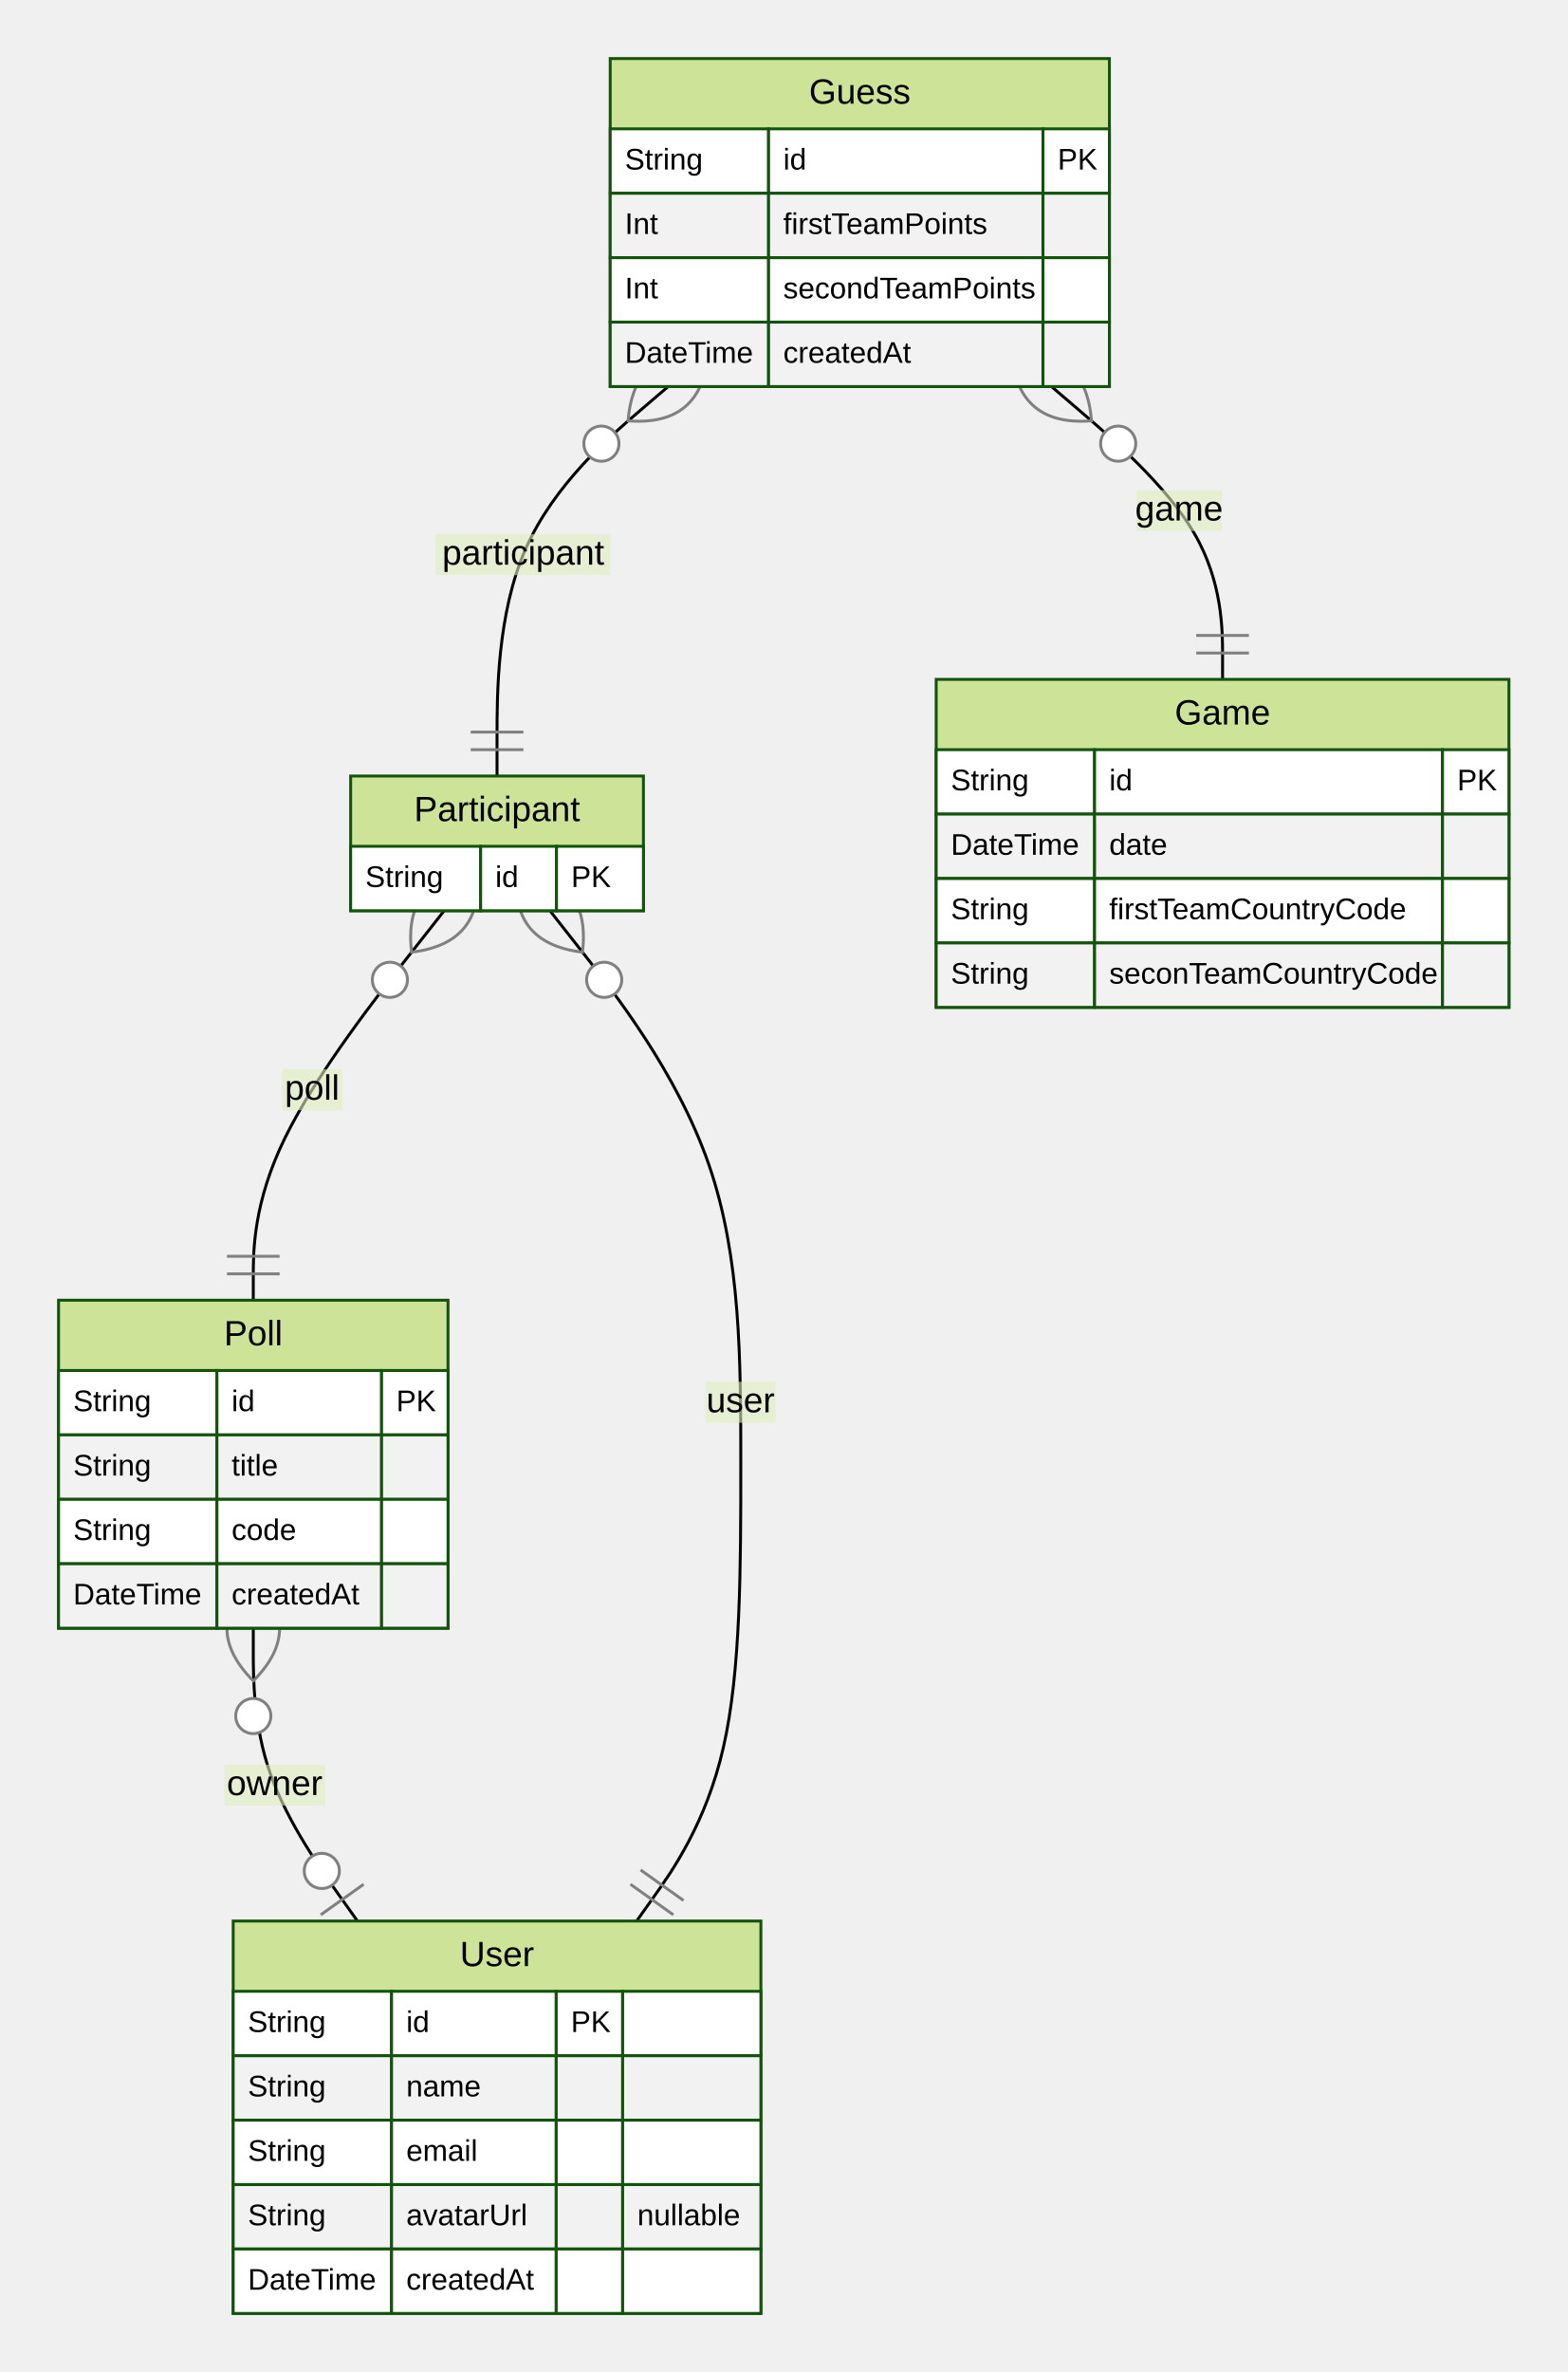
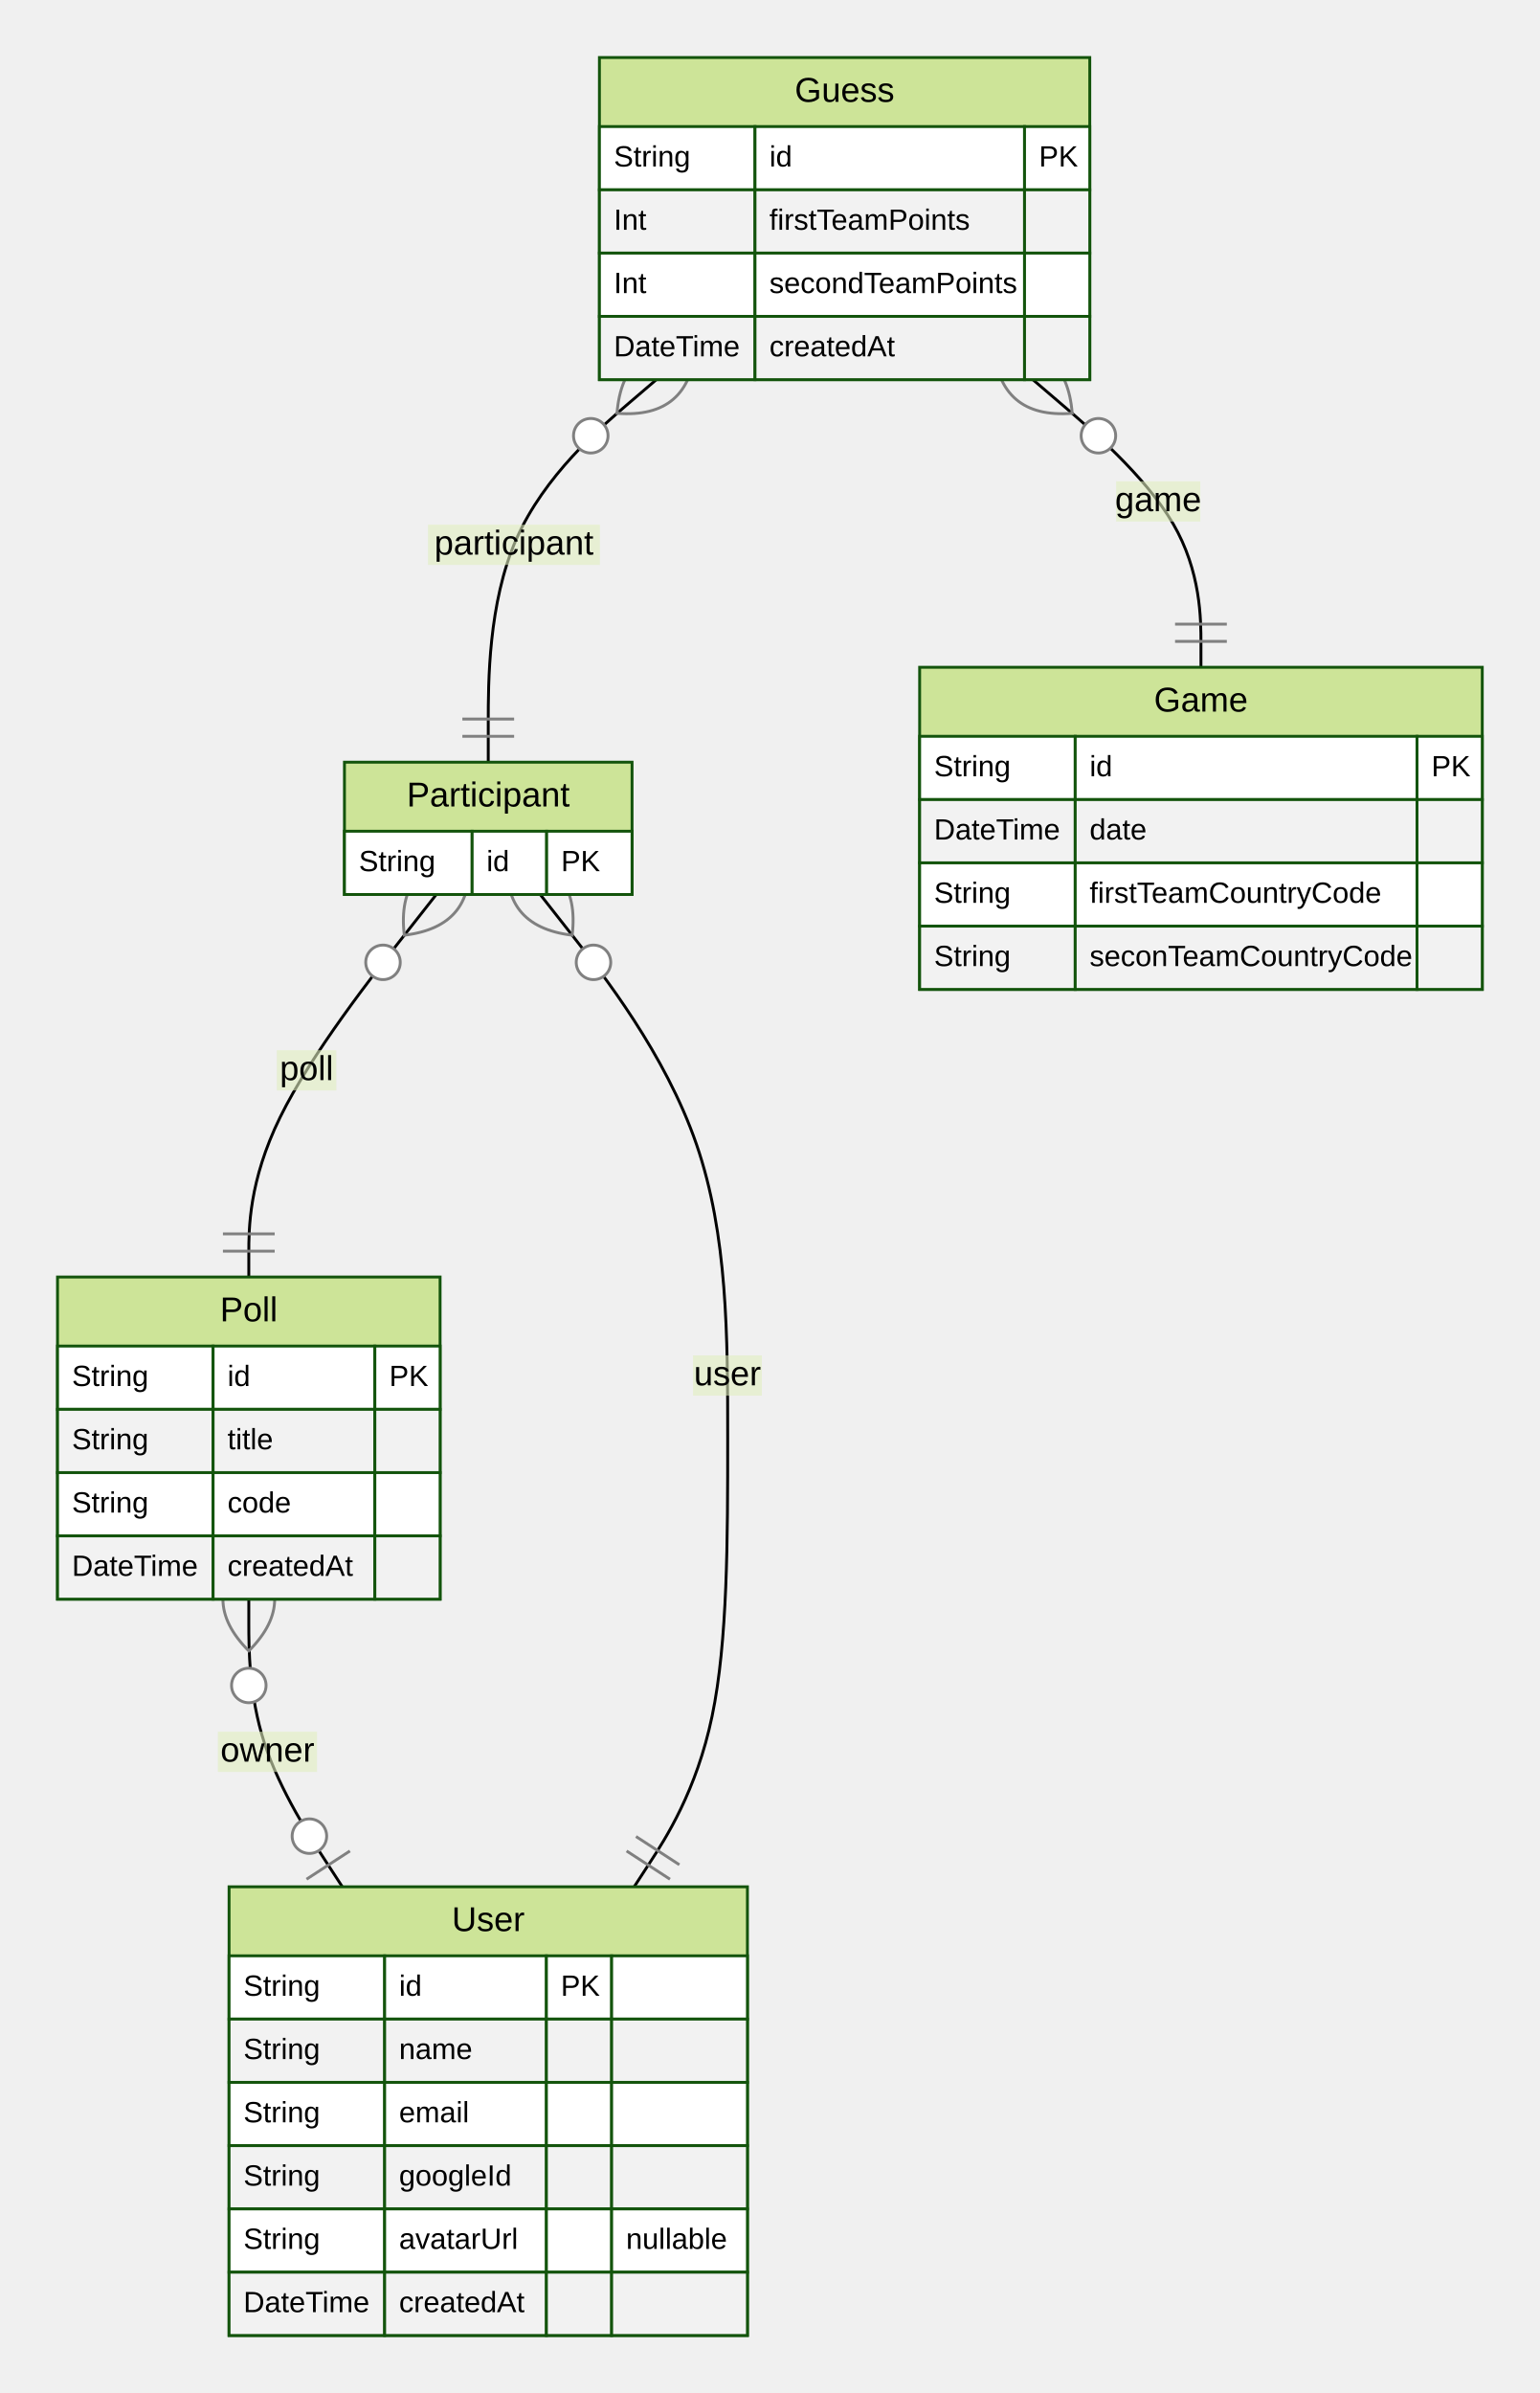
- <svg xmlns="http://www.w3.org/2000/svg" aria-labelledby="chart-title-mermaid-0 chart-desc-mermaid-0" role="img" viewBox="0 0 535.4 810" style="max-width: 535.4px; background-color: white;" width="100%" id="mermaid-0">
+ <svg xmlns="http://www.w3.org/2000/svg" aria-labelledby="chart-title-mermaid-0 chart-desc-mermaid-0" role="img" viewBox="0 0 535.4 832" style="max-width: 535.4px; background-color: white;" width="100%" id="mermaid-0">
  <style>#mermaid-0 {font-family:"trebuchet ms",verdana,arial,sans-serif;font-size:16px;fill:#000000;}#mermaid-0 .error-icon{fill:#552222;}#mermaid-0 .error-text{fill:#552222;stroke:#552222;}#mermaid-0 .edge-thickness-normal{stroke-width:2px;}#mermaid-0 .edge-thickness-thick{stroke-width:3.5px;}#mermaid-0 .edge-pattern-solid{stroke-dasharray:0;}#mermaid-0 .edge-pattern-dashed{stroke-dasharray:3;}#mermaid-0 .edge-pattern-dotted{stroke-dasharray:2;}#mermaid-0 .marker{fill:#000000;stroke:#000000;}#mermaid-0 .marker.cross{stroke:#000000;}#mermaid-0 svg{font-family:"trebuchet ms",verdana,arial,sans-serif;font-size:16px;}#mermaid-0 .entityBox{fill:#cde498;stroke:#13540c;}#mermaid-0 .attributeBoxOdd{fill:#ffffff;stroke:#13540c;}#mermaid-0 .attributeBoxEven{fill:#f2f2f2;stroke:#13540c;}#mermaid-0 .relationshipLabelBox{fill:hsl(78.158, 58.462%, 84.51%);opacity:0.7;background-color:hsl(78.158, 58.462%, 84.51%);}#mermaid-0 .relationshipLabelBox rect{opacity:0.5;}#mermaid-0 .relationshipLine{stroke:#000000;}#mermaid-0 :root{--mermaid-font-family:"trebuchet ms",verdana,arial,sans-serif;}</style>
  <g />
  <defs>
    <marker orient="auto" markerHeight="18" markerWidth="18" refY="9" refX="0" id="ONLY_ONE_START">
      <path d="M9,0 L9,18 M15,0 L15,18" fill="none" stroke="gray" />
    </marker>
  </defs>
  <defs>
    <marker orient="auto" markerHeight="18" markerWidth="18" refY="9" refX="18" id="ONLY_ONE_END">
      <path d="M3,0 L3,18 M9,0 L9,18" fill="none" stroke="gray" />
    </marker>
  </defs>
  <defs>
    <marker orient="auto" markerHeight="18" markerWidth="30" refY="9" refX="0" id="ZERO_OR_ONE_START">
      <circle r="6" cy="9" cx="21" fill="white" stroke="gray" />
      <path d="M9,0 L9,18" fill="none" stroke="gray" />
    </marker>
  </defs>
  <defs>
    <marker orient="auto" markerHeight="18" markerWidth="30" refY="9" refX="30" id="ZERO_OR_ONE_END">
      <circle r="6" cy="9" cx="9" fill="white" stroke="gray" />
      <path d="M21,0 L21,18" fill="none" stroke="gray" />
    </marker>
  </defs>
  <defs>
    <marker orient="auto" markerHeight="36" markerWidth="45" refY="18" refX="18" id="ONE_OR_MORE_START">
      <path d="M0,18 Q 18,0 36,18 Q 18,36 0,18 M42,9 L42,27" fill="none" stroke="gray" />
    </marker>
  </defs>
  <defs>
    <marker orient="auto" markerHeight="36" markerWidth="45" refY="18" refX="27" id="ONE_OR_MORE_END">
      <path d="M3,9 L3,27 M9,18 Q27,0 45,18 Q27,36 9,18" fill="none" stroke="gray" />
    </marker>
  </defs>
  <defs>
    <marker orient="auto" markerHeight="36" markerWidth="57" refY="18" refX="18" id="ZERO_OR_MORE_START">
      <circle r="6" cy="18" cx="48" fill="white" stroke="gray" />
      <path d="M0,18 Q18,0 36,18 Q18,36 0,18" fill="none" stroke="gray" />
    </marker>
  </defs>
  <defs>
    <marker orient="auto" markerHeight="36" markerWidth="57" refY="18" refX="39" id="ZERO_OR_MORE_END">
      <circle r="6" cy="18" cx="9" fill="white" stroke="gray" />
      <path d="M21,18 Q39,0 57,18 Q39,36 21,18" fill="none" stroke="gray" />
    </marker>
  </defs>
-   <path marker-start="url(#ZERO_OR_MORE_START)" marker-end="url(#ZERO_OR_ONE_END)" fill="none" stroke="gray" d="M86.513,556L86.513,564.333C86.513,572.667,86.513,589.333,92.443,606C98.373,622.667,110.233,639.333,116.163,647.667L122.093,656" class="er relationshipLine" />
-   <path marker-start="url(#ZERO_OR_MORE_START)" marker-end="url(#ONLY_ONE_END)" fill="none" stroke="gray" d="M187.835,311L198.7,324.833C209.565,338.667,231.296,366.333,242.161,397.833C253.026,429.333,253.026,464.667,253.026,500C253.026,535.333,253.026,570.667,247.096,596.667C241.167,622.667,229.307,639.333,223.377,647.667L217.447,656" class="er relationshipLine" />
+   <path marker-start="url(#ZERO_OR_MORE_START)" marker-end="url(#ZERO_OR_ONE_END)" fill="none" stroke="gray" d="M86.513,556L86.513,564.333C86.513,572.667,86.513,589.333,91.934,606C97.354,622.667,108.195,639.333,113.615,647.667L119.035,656" class="er relationshipLine" />
+   <path marker-start="url(#ZERO_OR_MORE_START)" marker-end="url(#ONLY_ONE_END)" fill="none" stroke="gray" d="M187.835,311L198.7,324.833C209.565,338.667,231.296,366.333,242.161,397.833C253.026,429.333,253.026,464.667,253.026,500C253.026,535.333,253.026,570.667,247.606,596.667C242.186,622.667,231.345,639.333,225.925,647.667L220.504,656" class="er relationshipLine" />
  <path marker-start="url(#ZERO_OR_MORE_START)" marker-end="url(#ONLY_ONE_END)" fill="none" stroke="gray" d="M151.705,311L140.839,324.833C129.974,338.667,108.244,366.333,97.378,388.5C86.513,410.667,86.513,427.333,86.513,435.667L86.513,444" class="er relationshipLine" />
  <path marker-start="url(#ZERO_OR_MORE_START)" marker-end="url(#ONLY_ONE_END)" fill="none" stroke="gray" d="M359.138,132L368.879,140.333C378.62,148.667,398.102,165.333,407.844,182C417.585,198.667,417.585,215.333,417.585,223.667L417.585,232" class="er relationshipLine" />
  <path marker-start="url(#ZERO_OR_MORE_START)" marker-end="url(#ONLY_ONE_END)" fill="none" stroke="gray" d="M228.217,132L218.476,140.333C208.734,148.667,189.252,165.333,179.511,187.5C169.77,209.667,169.77,237.333,169.77,251.167L169.77,265" class="er relationshipLine" />
  <g transform="translate(20,444 )" id="Poll">
    <rect height="112" width="133.026" y="0" x="0" stroke="gray" fill-opacity="100%" fill="honeydew" class="er entityBox" />
    <text transform="translate(66.51321,12)" style="font-family: &quot;trebuchet ms&quot;, verdana, arial, sans-serif;; font-size: 12px" text-anchor="middle" dominant-baseline="middle" y="0" x="0" id="entity-Poll" class="er entityLabel">Poll</text>
    <rect height="22" width="54.096" y="24" x="0" stroke="gray" fill-opacity="100%" fill="honeydew" class="er attributeBoxOdd" />
    <text transform="translate(5,35)" style="font-family: &quot;trebuchet ms&quot;, verdana, arial, sans-serif;; font-size: 10.2px" text-anchor="left" dominant-baseline="middle" y="0" x="0" id="entity-Poll-attr-1-type" class="er entityLabel">String</text>
    <rect height="22" width="56.243" y="24" x="54.096" stroke="gray" fill-opacity="100%" fill="honeydew" class="er attributeBoxOdd" />
    <text transform="translate(59.09555,35)" style="font-family: &quot;trebuchet ms&quot;, verdana, arial, sans-serif;; font-size: 10.2px" text-anchor="left" dominant-baseline="middle" y="0" x="0" id="entity-Poll-attr-1-name" class="er entityLabel">id</text>
    <rect height="22" width="22.688" y="24" x="110.339" stroke="gray" fill-opacity="100%" fill="honeydew" class="er attributeBoxOdd" />
    <text transform="translate(115.3387,35)" style="font-family: &quot;trebuchet ms&quot;, verdana, arial, sans-serif;; font-size: 10.2px" text-anchor="left" dominant-baseline="middle" y="0" x="0" id="entity-Poll-attr-1-key" class="er entityLabel">PK</text>
    <rect height="22" width="54.096" y="46" x="0" stroke="gray" fill-opacity="100%" fill="honeydew" class="er attributeBoxEven" />
    <text transform="translate(5,57)" style="font-family: &quot;trebuchet ms&quot;, verdana, arial, sans-serif;; font-size: 10.2px" text-anchor="left" dominant-baseline="middle" y="0" x="0" id="entity-Poll-attr-2-type" class="er entityLabel">String</text>
    <rect height="22" width="56.243" y="46" x="54.096" stroke="gray" fill-opacity="100%" fill="honeydew" class="er attributeBoxEven" />
    <text transform="translate(59.09555,57)" style="font-family: &quot;trebuchet ms&quot;, verdana, arial, sans-serif;; font-size: 10.2px" text-anchor="left" dominant-baseline="middle" y="0" x="0" id="entity-Poll-attr-2-name" class="er entityLabel">title</text>
    <rect height="22" width="22.688" y="46" x="110.339" stroke="gray" fill-opacity="100%" fill="honeydew" class="er attributeBoxEven" />
    <text transform="translate(115.3387,57)" style="font-family: &quot;trebuchet ms&quot;, verdana, arial, sans-serif;; font-size: 10.2px" text-anchor="left" dominant-baseline="middle" y="0" x="0" id="entity-Poll-attr-2-key" class="er entityLabel" />
    <rect height="22" width="54.096" y="68" x="0" stroke="gray" fill-opacity="100%" fill="honeydew" class="er attributeBoxOdd" />
    <text transform="translate(5,79)" style="font-family: &quot;trebuchet ms&quot;, verdana, arial, sans-serif;; font-size: 10.2px" text-anchor="left" dominant-baseline="middle" y="0" x="0" id="entity-Poll-attr-3-type" class="er entityLabel">String</text>
    <rect height="22" width="56.243" y="68" x="54.096" stroke="gray" fill-opacity="100%" fill="honeydew" class="er attributeBoxOdd" />
    <text transform="translate(59.09555,79)" style="font-family: &quot;trebuchet ms&quot;, verdana, arial, sans-serif;; font-size: 10.2px" text-anchor="left" dominant-baseline="middle" y="0" x="0" id="entity-Poll-attr-3-name" class="er entityLabel">code</text>
    <rect height="22" width="22.688" y="68" x="110.339" stroke="gray" fill-opacity="100%" fill="honeydew" class="er attributeBoxOdd" />
    <text transform="translate(115.3387,79)" style="font-family: &quot;trebuchet ms&quot;, verdana, arial, sans-serif;; font-size: 10.2px" text-anchor="left" dominant-baseline="middle" y="0" x="0" id="entity-Poll-attr-3-key" class="er entityLabel" />
    <rect height="22" width="54.096" y="90" x="0" stroke="gray" fill-opacity="100%" fill="honeydew" class="er attributeBoxEven" />
    <text transform="translate(5,101)" style="font-family: &quot;trebuchet ms&quot;, verdana, arial, sans-serif;; font-size: 10.2px" text-anchor="left" dominant-baseline="middle" y="0" x="0" id="entity-Poll-attr-4-type" class="er entityLabel">DateTime</text>
    <rect height="22" width="56.243" y="90" x="54.096" stroke="gray" fill-opacity="100%" fill="honeydew" class="er attributeBoxEven" />
    <text transform="translate(59.09555,101)" style="font-family: &quot;trebuchet ms&quot;, verdana, arial, sans-serif;; font-size: 10.2px" text-anchor="left" dominant-baseline="middle" y="0" x="0" id="entity-Poll-attr-4-name" class="er entityLabel">createdAt</text>
    <rect height="22" width="22.688" y="90" x="110.339" stroke="gray" fill-opacity="100%" fill="honeydew" class="er attributeBoxEven" />
    <text transform="translate(115.3387,101)" style="font-family: &quot;trebuchet ms&quot;, verdana, arial, sans-serif;; font-size: 10.2px" text-anchor="left" dominant-baseline="middle" y="0" x="0" id="entity-Poll-attr-4-key" class="er entityLabel" />
  </g>
  <g transform="translate(119.7698,265 )" id="Participant">
    <rect height="46" width="100" y="0" x="0" stroke="gray" fill-opacity="100%" fill="honeydew" class="er entityBox" />
    <text transform="translate(50,12)" style="font-family: &quot;trebuchet ms&quot;, verdana, arial, sans-serif;; font-size: 12px" text-anchor="middle" dominant-baseline="middle" y="0" x="0" id="entity-Participant" class="er entityLabel">Participant</text>
    <rect height="22" width="44.399" y="24" x="0" stroke="gray" fill-opacity="100%" fill="honeydew" class="er attributeBoxOdd" />
    <text transform="translate(5,35)" style="font-family: &quot;trebuchet ms&quot;, verdana, arial, sans-serif;; font-size: 10.2px" text-anchor="left" dominant-baseline="middle" y="0" x="0" id="entity-Participant-attr-1-type" class="er entityLabel">String</text>
    <rect height="22" width="25.911" y="24" x="44.399" stroke="gray" fill-opacity="100%" fill="honeydew" class="er attributeBoxOdd" />
    <text transform="translate(49.39862,35)" style="font-family: &quot;trebuchet ms&quot;, verdana, arial, sans-serif;; font-size: 10.2px" text-anchor="left" dominant-baseline="middle" y="0" x="0" id="entity-Participant-attr-1-name" class="er entityLabel">id</text>
    <rect height="22" width="29.69" y="24" x="70.31" stroke="gray" fill-opacity="100%" fill="honeydew" class="er attributeBoxOdd" />
    <text transform="translate(75.30976,35)" style="font-family: &quot;trebuchet ms&quot;, verdana, arial, sans-serif;; font-size: 10.2px" text-anchor="left" dominant-baseline="middle" y="0" x="0" id="entity-Participant-attr-1-key" class="er entityLabel">PK</text>
  </g>
  <g transform="translate(79.65034,656 )" id="User">
-     <rect height="134" width="180.239" y="0" x="0" stroke="gray" fill-opacity="100%" fill="honeydew" class="er entityBox" />
+     <rect height="156" width="180.239" y="0" x="0" stroke="gray" fill-opacity="100%" fill="honeydew" class="er entityBox" />
    <text transform="translate(90.11948,12)" style="font-family: &quot;trebuchet ms&quot;, verdana, arial, sans-serif;; font-size: 12px" text-anchor="middle" dominant-baseline="middle" y="0" x="0" id="entity-User" class="er entityLabel">User</text>
    <rect height="22" width="54.096" y="24" x="0" stroke="gray" fill-opacity="100%" fill="honeydew" class="er attributeBoxOdd" />
    <text transform="translate(5,35)" style="font-family: &quot;trebuchet ms&quot;, verdana, arial, sans-serif;; font-size: 10.2px" text-anchor="left" dominant-baseline="middle" y="0" x="0" id="entity-User-attr-1-type" class="er entityLabel">String</text>
    <rect height="22" width="56.243" y="24" x="54.096" stroke="gray" fill-opacity="100%" fill="honeydew" class="er attributeBoxOdd" />
    <text transform="translate(59.09555,35)" style="font-family: &quot;trebuchet ms&quot;, verdana, arial, sans-serif;; font-size: 10.2px" text-anchor="left" dominant-baseline="middle" y="0" x="0" id="entity-User-attr-1-name" class="er entityLabel">id</text>
    <rect height="22" width="22.688" y="24" x="110.339" stroke="gray" fill-opacity="100%" fill="honeydew" class="er attributeBoxOdd" />
    <text transform="translate(115.3387,35)" style="font-family: &quot;trebuchet ms&quot;, verdana, arial, sans-serif;; font-size: 10.2px" text-anchor="left" dominant-baseline="middle" y="0" x="0" id="entity-User-attr-1-key" class="er entityLabel">PK</text>
    <rect height="22" width="47.213" y="24" x="133.026" stroke="gray" fill-opacity="100%" fill="honeydew" class="er attributeBoxOdd" />
    <text transform="translate(138.0264,35)" style="font-family: &quot;trebuchet ms&quot;, verdana, arial, sans-serif;; font-size: 10.2px" text-anchor="left" dominant-baseline="middle" y="0" x="0" id="entity-User-attr-1-comment" class="er entityLabel" />
    <rect height="22" width="54.096" y="46" x="0" stroke="gray" fill-opacity="100%" fill="honeydew" class="er attributeBoxEven" />
    <text transform="translate(5,57)" style="font-family: &quot;trebuchet ms&quot;, verdana, arial, sans-serif;; font-size: 10.2px" text-anchor="left" dominant-baseline="middle" y="0" x="0" id="entity-User-attr-2-type" class="er entityLabel">String</text>
    <rect height="22" width="56.243" y="46" x="54.096" stroke="gray" fill-opacity="100%" fill="honeydew" class="er attributeBoxEven" />
    <text transform="translate(59.09555,57)" style="font-family: &quot;trebuchet ms&quot;, verdana, arial, sans-serif;; font-size: 10.2px" text-anchor="left" dominant-baseline="middle" y="0" x="0" id="entity-User-attr-2-name" class="er entityLabel">name</text>
    <rect height="22" width="22.688" y="46" x="110.339" stroke="gray" fill-opacity="100%" fill="honeydew" class="er attributeBoxEven" />
    <text transform="translate(115.3387,57)" style="font-family: &quot;trebuchet ms&quot;, verdana, arial, sans-serif;; font-size: 10.2px" text-anchor="left" dominant-baseline="middle" y="0" x="0" id="entity-User-attr-2-key" class="er entityLabel" />
    <rect height="22" width="47.213" y="46" x="133.026" stroke="gray" fill-opacity="100%" fill="honeydew" class="er attributeBoxEven" />
    <text transform="translate(138.0264,57)" style="font-family: &quot;trebuchet ms&quot;, verdana, arial, sans-serif;; font-size: 10.2px" text-anchor="left" dominant-baseline="middle" y="0" x="0" id="entity-User-attr-2-comment" class="er entityLabel" />
    <rect height="22" width="54.096" y="68" x="0" stroke="gray" fill-opacity="100%" fill="honeydew" class="er attributeBoxOdd" />
    <text transform="translate(5,79)" style="font-family: &quot;trebuchet ms&quot;, verdana, arial, sans-serif;; font-size: 10.2px" text-anchor="left" dominant-baseline="middle" y="0" x="0" id="entity-User-attr-3-type" class="er entityLabel">String</text>
    <rect height="22" width="56.243" y="68" x="54.096" stroke="gray" fill-opacity="100%" fill="honeydew" class="er attributeBoxOdd" />
    <text transform="translate(59.09555,79)" style="font-family: &quot;trebuchet ms&quot;, verdana, arial, sans-serif;; font-size: 10.2px" text-anchor="left" dominant-baseline="middle" y="0" x="0" id="entity-User-attr-3-name" class="er entityLabel">email</text>
    <rect height="22" width="22.688" y="68" x="110.339" stroke="gray" fill-opacity="100%" fill="honeydew" class="er attributeBoxOdd" />
    <text transform="translate(115.3387,79)" style="font-family: &quot;trebuchet ms&quot;, verdana, arial, sans-serif;; font-size: 10.2px" text-anchor="left" dominant-baseline="middle" y="0" x="0" id="entity-User-attr-3-key" class="er entityLabel" />
    <rect height="22" width="47.213" y="68" x="133.026" stroke="gray" fill-opacity="100%" fill="honeydew" class="er attributeBoxOdd" />
    <text transform="translate(138.0264,79)" style="font-family: &quot;trebuchet ms&quot;, verdana, arial, sans-serif;; font-size: 10.2px" text-anchor="left" dominant-baseline="middle" y="0" x="0" id="entity-User-attr-3-comment" class="er entityLabel" />
    <rect height="22" width="54.096" y="90" x="0" stroke="gray" fill-opacity="100%" fill="honeydew" class="er attributeBoxEven" />
    <text transform="translate(5,101)" style="font-family: &quot;trebuchet ms&quot;, verdana, arial, sans-serif;; font-size: 10.2px" text-anchor="left" dominant-baseline="middle" y="0" x="0" id="entity-User-attr-4-type" class="er entityLabel">String</text>
    <rect height="22" width="56.243" y="90" x="54.096" stroke="gray" fill-opacity="100%" fill="honeydew" class="er attributeBoxEven" />
-     <text transform="translate(59.09555,101)" style="font-family: &quot;trebuchet ms&quot;, verdana, arial, sans-serif;; font-size: 10.2px" text-anchor="left" dominant-baseline="middle" y="0" x="0" id="entity-User-attr-4-name" class="er entityLabel">avatarUrl</text>
+     <text transform="translate(59.09555,101)" style="font-family: &quot;trebuchet ms&quot;, verdana, arial, sans-serif;; font-size: 10.2px" text-anchor="left" dominant-baseline="middle" y="0" x="0" id="entity-User-attr-4-name" class="er entityLabel">googleId</text>
    <rect height="22" width="22.688" y="90" x="110.339" stroke="gray" fill-opacity="100%" fill="honeydew" class="er attributeBoxEven" />
    <text transform="translate(115.3387,101)" style="font-family: &quot;trebuchet ms&quot;, verdana, arial, sans-serif;; font-size: 10.2px" text-anchor="left" dominant-baseline="middle" y="0" x="0" id="entity-User-attr-4-key" class="er entityLabel" />
    <rect height="22" width="47.213" y="90" x="133.026" stroke="gray" fill-opacity="100%" fill="honeydew" class="er attributeBoxEven" />
-     <text transform="translate(138.0264,101)" style="font-family: &quot;trebuchet ms&quot;, verdana, arial, sans-serif;; font-size: 10.2px" text-anchor="left" dominant-baseline="middle" y="0" x="0" id="entity-User-attr-4-comment" class="er entityLabel">nullable</text>
+     <text transform="translate(138.0264,101)" style="font-family: &quot;trebuchet ms&quot;, verdana, arial, sans-serif;; font-size: 10.2px" text-anchor="left" dominant-baseline="middle" y="0" x="0" id="entity-User-attr-4-comment" class="er entityLabel" />
    <rect height="22" width="54.096" y="112" x="0" stroke="gray" fill-opacity="100%" fill="honeydew" class="er attributeBoxOdd" />
-     <text transform="translate(5,123)" style="font-family: &quot;trebuchet ms&quot;, verdana, arial, sans-serif;; font-size: 10.2px" text-anchor="left" dominant-baseline="middle" y="0" x="0" id="entity-User-attr-5-type" class="er entityLabel">DateTime</text>
+     <text transform="translate(5,123)" style="font-family: &quot;trebuchet ms&quot;, verdana, arial, sans-serif;; font-size: 10.2px" text-anchor="left" dominant-baseline="middle" y="0" x="0" id="entity-User-attr-5-type" class="er entityLabel">String</text>
    <rect height="22" width="56.243" y="112" x="54.096" stroke="gray" fill-opacity="100%" fill="honeydew" class="er attributeBoxOdd" />
-     <text transform="translate(59.09555,123)" style="font-family: &quot;trebuchet ms&quot;, verdana, arial, sans-serif;; font-size: 10.2px" text-anchor="left" dominant-baseline="middle" y="0" x="0" id="entity-User-attr-5-name" class="er entityLabel">createdAt</text>
+     <text transform="translate(59.09555,123)" style="font-family: &quot;trebuchet ms&quot;, verdana, arial, sans-serif;; font-size: 10.2px" text-anchor="left" dominant-baseline="middle" y="0" x="0" id="entity-User-attr-5-name" class="er entityLabel">avatarUrl</text>
    <rect height="22" width="22.688" y="112" x="110.339" stroke="gray" fill-opacity="100%" fill="honeydew" class="er attributeBoxOdd" />
    <text transform="translate(115.3387,123)" style="font-family: &quot;trebuchet ms&quot;, verdana, arial, sans-serif;; font-size: 10.2px" text-anchor="left" dominant-baseline="middle" y="0" x="0" id="entity-User-attr-5-key" class="er entityLabel" />
    <rect height="22" width="47.213" y="112" x="133.026" stroke="gray" fill-opacity="100%" fill="honeydew" class="er attributeBoxOdd" />
-     <text transform="translate(138.0264,123)" style="font-family: &quot;trebuchet ms&quot;, verdana, arial, sans-serif;; font-size: 10.2px" text-anchor="left" dominant-baseline="middle" y="0" x="0" id="entity-User-attr-5-comment" class="er entityLabel" />
+     <text transform="translate(138.0264,123)" style="font-family: &quot;trebuchet ms&quot;, verdana, arial, sans-serif;; font-size: 10.2px" text-anchor="left" dominant-baseline="middle" y="0" x="0" id="entity-User-attr-5-comment" class="er entityLabel">nullable</text>
+     <rect height="22" width="54.096" y="134" x="0" stroke="gray" fill-opacity="100%" fill="honeydew" class="er attributeBoxEven" />
+     <text transform="translate(5,145)" style="font-family: &quot;trebuchet ms&quot;, verdana, arial, sans-serif;; font-size: 10.2px" text-anchor="left" dominant-baseline="middle" y="0" x="0" id="entity-User-attr-6-type" class="er entityLabel">DateTime</text>
+     <rect height="22" width="56.243" y="134" x="54.096" stroke="gray" fill-opacity="100%" fill="honeydew" class="er attributeBoxEven" />
+     <text transform="translate(59.09555,145)" style="font-family: &quot;trebuchet ms&quot;, verdana, arial, sans-serif;; font-size: 10.2px" text-anchor="left" dominant-baseline="middle" y="0" x="0" id="entity-User-attr-6-name" class="er entityLabel">createdAt</text>
+     <rect height="22" width="22.688" y="134" x="110.339" stroke="gray" fill-opacity="100%" fill="honeydew" class="er attributeBoxEven" />
+     <text transform="translate(115.3387,145)" style="font-family: &quot;trebuchet ms&quot;, verdana, arial, sans-serif;; font-size: 10.2px" text-anchor="left" dominant-baseline="middle" y="0" x="0" id="entity-User-attr-6-key" class="er entityLabel" />
+     <rect height="22" width="47.213" y="134" x="133.026" stroke="gray" fill-opacity="100%" fill="honeydew" class="er attributeBoxEven" />
+     <text transform="translate(138.0264,145)" style="font-family: &quot;trebuchet ms&quot;, verdana, arial, sans-serif;; font-size: 10.2px" text-anchor="left" dominant-baseline="middle" y="0" x="0" id="entity-User-attr-6-comment" class="er entityLabel" />
  </g>
  <g transform="translate(319.7698,232 )" id="Game">
    <rect height="112" width="195.63" y="0" x="0" stroke="gray" fill-opacity="100%" fill="honeydew" class="er entityBox" />
    <text transform="translate(97.81489,12)" style="font-family: &quot;trebuchet ms&quot;, verdana, arial, sans-serif;; font-size: 12px" text-anchor="middle" dominant-baseline="middle" y="0" x="0" id="entity-Game" class="er entityLabel">Game</text>
    <rect height="22" width="54.096" y="24" x="0" stroke="gray" fill-opacity="100%" fill="honeydew" class="er attributeBoxOdd" />
    <text transform="translate(5,35)" style="font-family: &quot;trebuchet ms&quot;, verdana, arial, sans-serif;; font-size: 10.2px" text-anchor="left" dominant-baseline="middle" y="0" x="0" id="entity-Game-attr-1-type" class="er entityLabel">String</text>
    <rect height="22" width="118.847" y="24" x="54.096" stroke="gray" fill-opacity="100%" fill="honeydew" class="er attributeBoxOdd" />
    <text transform="translate(59.09555,35)" style="font-family: &quot;trebuchet ms&quot;, verdana, arial, sans-serif;; font-size: 10.2px" text-anchor="left" dominant-baseline="middle" y="0" x="0" id="entity-Game-attr-1-name" class="er entityLabel">id</text>
    <rect height="22" width="22.688" y="24" x="172.942" stroke="gray" fill-opacity="100%" fill="honeydew" class="er attributeBoxOdd" />
    <text transform="translate(177.9421,35)" style="font-family: &quot;trebuchet ms&quot;, verdana, arial, sans-serif;; font-size: 10.2px" text-anchor="left" dominant-baseline="middle" y="0" x="0" id="entity-Game-attr-1-key" class="er entityLabel">PK</text>
    <rect height="22" width="54.096" y="46" x="0" stroke="gray" fill-opacity="100%" fill="honeydew" class="er attributeBoxEven" />
    <text transform="translate(5,57)" style="font-family: &quot;trebuchet ms&quot;, verdana, arial, sans-serif;; font-size: 10.2px" text-anchor="left" dominant-baseline="middle" y="0" x="0" id="entity-Game-attr-2-type" class="er entityLabel">DateTime</text>
    <rect height="22" width="118.847" y="46" x="54.096" stroke="gray" fill-opacity="100%" fill="honeydew" class="er attributeBoxEven" />
    <text transform="translate(59.09555,57)" style="font-family: &quot;trebuchet ms&quot;, verdana, arial, sans-serif;; font-size: 10.2px" text-anchor="left" dominant-baseline="middle" y="0" x="0" id="entity-Game-attr-2-name" class="er entityLabel">date</text>
    <rect height="22" width="22.688" y="46" x="172.942" stroke="gray" fill-opacity="100%" fill="honeydew" class="er attributeBoxEven" />
    <text transform="translate(177.9421,57)" style="font-family: &quot;trebuchet ms&quot;, verdana, arial, sans-serif;; font-size: 10.2px" text-anchor="left" dominant-baseline="middle" y="0" x="0" id="entity-Game-attr-2-key" class="er entityLabel" />
    <rect height="22" width="54.096" y="68" x="0" stroke="gray" fill-opacity="100%" fill="honeydew" class="er attributeBoxOdd" />
    <text transform="translate(5,79)" style="font-family: &quot;trebuchet ms&quot;, verdana, arial, sans-serif;; font-size: 10.2px" text-anchor="left" dominant-baseline="middle" y="0" x="0" id="entity-Game-attr-3-type" class="er entityLabel">String</text>
    <rect height="22" width="118.847" y="68" x="54.096" stroke="gray" fill-opacity="100%" fill="honeydew" class="er attributeBoxOdd" />
    <text transform="translate(59.09555,79)" style="font-family: &quot;trebuchet ms&quot;, verdana, arial, sans-serif;; font-size: 10.2px" text-anchor="left" dominant-baseline="middle" y="0" x="0" id="entity-Game-attr-3-name" class="er entityLabel">firstTeamCountryCode</text>
    <rect height="22" width="22.688" y="68" x="172.942" stroke="gray" fill-opacity="100%" fill="honeydew" class="er attributeBoxOdd" />
    <text transform="translate(177.9421,79)" style="font-family: &quot;trebuchet ms&quot;, verdana, arial, sans-serif;; font-size: 10.2px" text-anchor="left" dominant-baseline="middle" y="0" x="0" id="entity-Game-attr-3-key" class="er entityLabel" />
    <rect height="22" width="54.096" y="90" x="0" stroke="gray" fill-opacity="100%" fill="honeydew" class="er attributeBoxEven" />
    <text transform="translate(5,101)" style="font-family: &quot;trebuchet ms&quot;, verdana, arial, sans-serif;; font-size: 10.2px" text-anchor="left" dominant-baseline="middle" y="0" x="0" id="entity-Game-attr-4-type" class="er entityLabel">String</text>
    <rect height="22" width="118.847" y="90" x="54.096" stroke="gray" fill-opacity="100%" fill="honeydew" class="er attributeBoxEven" />
    <text transform="translate(59.09555,101)" style="font-family: &quot;trebuchet ms&quot;, verdana, arial, sans-serif;; font-size: 10.2px" text-anchor="left" dominant-baseline="middle" y="0" x="0" id="entity-Game-attr-4-name" class="er entityLabel">seconTeamCountryCode</text>
    <rect height="22" width="22.688" y="90" x="172.942" stroke="gray" fill-opacity="100%" fill="honeydew" class="er attributeBoxEven" />
    <text transform="translate(177.9421,101)" style="font-family: &quot;trebuchet ms&quot;, verdana, arial, sans-serif;; font-size: 10.2px" text-anchor="left" dominant-baseline="middle" y="0" x="0" id="entity-Game-attr-4-key" class="er entityLabel" />
  </g>
  <g transform="translate(208.4251,20 )" id="Guess">
    <rect height="112" width="170.504" y="0" x="0" stroke="gray" fill-opacity="100%" fill="honeydew" class="er entityBox" />
    <text transform="translate(85.2522,12)" style="font-family: &quot;trebuchet ms&quot;, verdana, arial, sans-serif;; font-size: 12px" text-anchor="middle" dominant-baseline="middle" y="0" x="0" id="entity-Guess" class="er entityLabel">Guess</text>
    <rect height="22" width="54.096" y="24" x="0" stroke="gray" fill-opacity="100%" fill="honeydew" class="er attributeBoxOdd" />
    <text transform="translate(5,35)" style="font-family: &quot;trebuchet ms&quot;, verdana, arial, sans-serif;; font-size: 10.2px" text-anchor="left" dominant-baseline="middle" y="0" x="0" id="entity-Guess-attr-1-type" class="er entityLabel">String</text>
    <rect height="22" width="93.721" y="24" x="54.096" stroke="gray" fill-opacity="100%" fill="honeydew" class="er attributeBoxOdd" />
    <text transform="translate(59.09555,35)" style="font-family: &quot;trebuchet ms&quot;, verdana, arial, sans-serif;; font-size: 10.2px" text-anchor="left" dominant-baseline="middle" y="0" x="0" id="entity-Guess-attr-1-name" class="er entityLabel">id</text>
    <rect height="22" width="22.688" y="24" x="147.817" stroke="gray" fill-opacity="100%" fill="honeydew" class="er attributeBoxOdd" />
    <text transform="translate(152.8167,35)" style="font-family: &quot;trebuchet ms&quot;, verdana, arial, sans-serif;; font-size: 10.2px" text-anchor="left" dominant-baseline="middle" y="0" x="0" id="entity-Guess-attr-1-key" class="er entityLabel">PK</text>
    <rect height="22" width="54.096" y="46" x="0" stroke="gray" fill-opacity="100%" fill="honeydew" class="er attributeBoxEven" />
    <text transform="translate(5,57)" style="font-family: &quot;trebuchet ms&quot;, verdana, arial, sans-serif;; font-size: 10.2px" text-anchor="left" dominant-baseline="middle" y="0" x="0" id="entity-Guess-attr-2-type" class="er entityLabel">Int</text>
    <rect height="22" width="93.721" y="46" x="54.096" stroke="gray" fill-opacity="100%" fill="honeydew" class="er attributeBoxEven" />
    <text transform="translate(59.09555,57)" style="font-family: &quot;trebuchet ms&quot;, verdana, arial, sans-serif;; font-size: 10.2px" text-anchor="left" dominant-baseline="middle" y="0" x="0" id="entity-Guess-attr-2-name" class="er entityLabel">firstTeamPoints</text>
    <rect height="22" width="22.688" y="46" x="147.817" stroke="gray" fill-opacity="100%" fill="honeydew" class="er attributeBoxEven" />
    <text transform="translate(152.8167,57)" style="font-family: &quot;trebuchet ms&quot;, verdana, arial, sans-serif;; font-size: 10.2px" text-anchor="left" dominant-baseline="middle" y="0" x="0" id="entity-Guess-attr-2-key" class="er entityLabel" />
    <rect height="22" width="54.096" y="68" x="0" stroke="gray" fill-opacity="100%" fill="honeydew" class="er attributeBoxOdd" />
    <text transform="translate(5,79)" style="font-family: &quot;trebuchet ms&quot;, verdana, arial, sans-serif;; font-size: 10.2px" text-anchor="left" dominant-baseline="middle" y="0" x="0" id="entity-Guess-attr-3-type" class="er entityLabel">Int</text>
    <rect height="22" width="93.721" y="68" x="54.096" stroke="gray" fill-opacity="100%" fill="honeydew" class="er attributeBoxOdd" />
    <text transform="translate(59.09555,79)" style="font-family: &quot;trebuchet ms&quot;, verdana, arial, sans-serif;; font-size: 10.2px" text-anchor="left" dominant-baseline="middle" y="0" x="0" id="entity-Guess-attr-3-name" class="er entityLabel">secondTeamPoints</text>
    <rect height="22" width="22.688" y="68" x="147.817" stroke="gray" fill-opacity="100%" fill="honeydew" class="er attributeBoxOdd" />
    <text transform="translate(152.8167,79)" style="font-family: &quot;trebuchet ms&quot;, verdana, arial, sans-serif;; font-size: 10.2px" text-anchor="left" dominant-baseline="middle" y="0" x="0" id="entity-Guess-attr-3-key" class="er entityLabel" />
    <rect height="22" width="54.096" y="90" x="0" stroke="gray" fill-opacity="100%" fill="honeydew" class="er attributeBoxEven" />
    <text transform="translate(5,101)" style="font-family: &quot;trebuchet ms&quot;, verdana, arial, sans-serif;; font-size: 10.2px" text-anchor="left" dominant-baseline="middle" y="0" x="0" id="entity-Guess-attr-4-type" class="er entityLabel">DateTime</text>
    <rect height="22" width="93.721" y="90" x="54.096" stroke="gray" fill-opacity="100%" fill="honeydew" class="er attributeBoxEven" />
    <text transform="translate(59.09555,101)" style="font-family: &quot;trebuchet ms&quot;, verdana, arial, sans-serif;; font-size: 10.2px" text-anchor="left" dominant-baseline="middle" y="0" x="0" id="entity-Guess-attr-4-name" class="er entityLabel">createdAt</text>
    <rect height="22" width="22.688" y="90" x="147.817" stroke="gray" fill-opacity="100%" fill="honeydew" class="er attributeBoxEven" />
    <text transform="translate(152.8167,101)" style="font-family: &quot;trebuchet ms&quot;, verdana, arial, sans-serif;; font-size: 10.2px" text-anchor="left" dominant-baseline="middle" y="0" x="0" id="entity-Guess-attr-4-key" class="er entityLabel" />
  </g>
-   <rect fill-opacity="85%" fill="white" height="14" width="34.471" y="602.592" x="76.574" class="er relationshipLabelBox" />
-   <text style="font-family: &quot;trebuchet ms&quot;, verdana, arial, sans-serif;; font-size: 12px" dominant-baseline="middle" text-anchor="middle" y="609.592" x="93.81" id="rel1" class="er relationshipLabel">owner</text>
-   <rect fill-opacity="85%" fill="white" height="14" width="23.959" y="471.862" x="240.96" class="er relationshipLabelBox" />
-   <text style="font-family: &quot;trebuchet ms&quot;, verdana, arial, sans-serif;; font-size: 12px" dominant-baseline="middle" text-anchor="middle" y="478.862" x="252.94" id="rel2" class="er relationshipLabel">user</text>
+   <rect fill-opacity="85%" fill="white" height="14" width="34.471" y="602.078" x="75.759" class="er relationshipLabelBox" />
+   <text style="font-family: &quot;trebuchet ms&quot;, verdana, arial, sans-serif;; font-size: 12px" dominant-baseline="middle" text-anchor="middle" y="609.078" x="92.994" id="rel1" class="er relationshipLabel">owner</text>
+   <rect fill-opacity="85%" fill="white" height="14" width="23.959" y="471.248" x="240.952" class="er relationshipLabelBox" />
+   <text style="font-family: &quot;trebuchet ms&quot;, verdana, arial, sans-serif;; font-size: 12px" dominant-baseline="middle" text-anchor="middle" y="478.248" x="252.932" id="rel2" class="er relationshipLabel">user</text>
  <rect fill-opacity="85%" fill="white" height="14" width="20.664" y="365.133" x="96.274" class="er relationshipLabelBox" />
  <text style="font-family: &quot;trebuchet ms&quot;, verdana, arial, sans-serif;; font-size: 12px" dominant-baseline="middle" text-anchor="middle" y="372.133" x="106.606" id="rel3" class="er relationshipLabel">poll</text>
  <rect fill-opacity="85%" fill="white" height="14" width="29.289" y="167.338" x="388.082" class="er relationshipLabelBox" />
  <text style="font-family: &quot;trebuchet ms&quot;, verdana, arial, sans-serif;; font-size: 12px" dominant-baseline="middle" text-anchor="middle" y="174.338" x="402.726" id="rel4" class="er relationshipLabel">game</text>
  <rect fill-opacity="85%" fill="white" height="14" width="59.744" y="182.42" x="148.825" class="er relationshipLabelBox" />
  <text style="font-family: &quot;trebuchet ms&quot;, verdana, arial, sans-serif;; font-size: 12px" dominant-baseline="middle" text-anchor="middle" y="189.42" x="178.697" id="rel5" class="er relationshipLabel">participant</text>
</svg>
